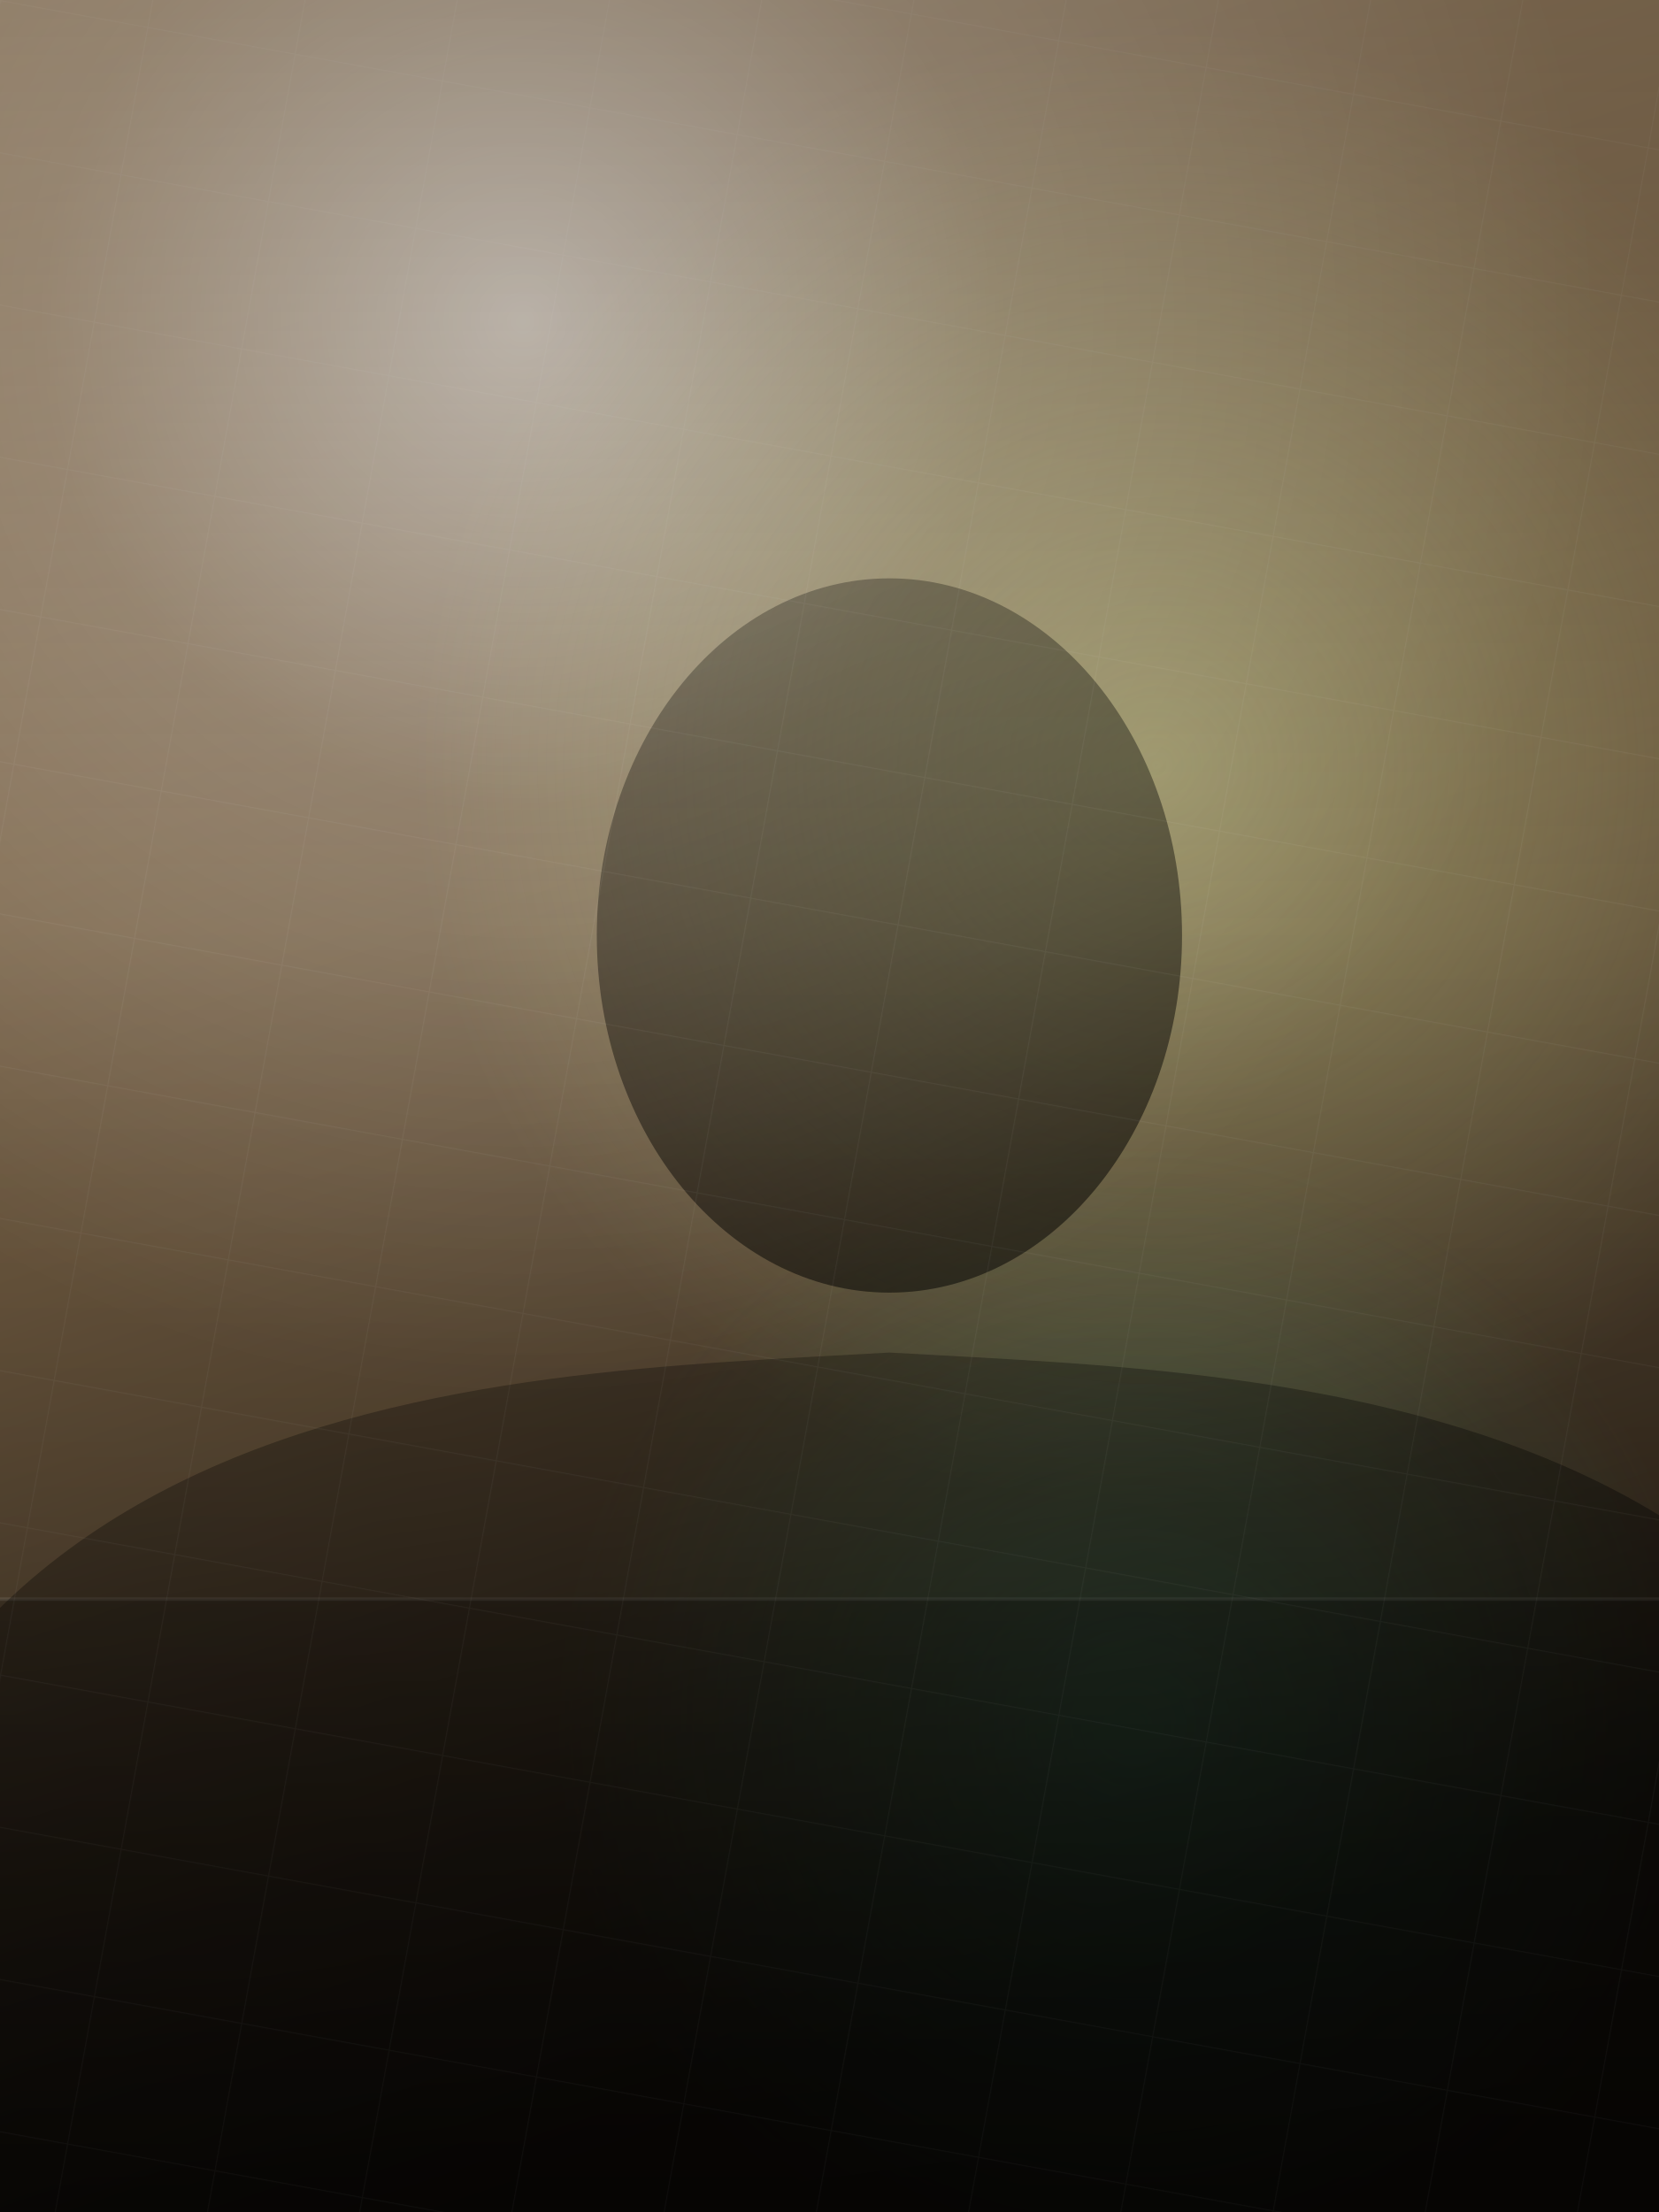
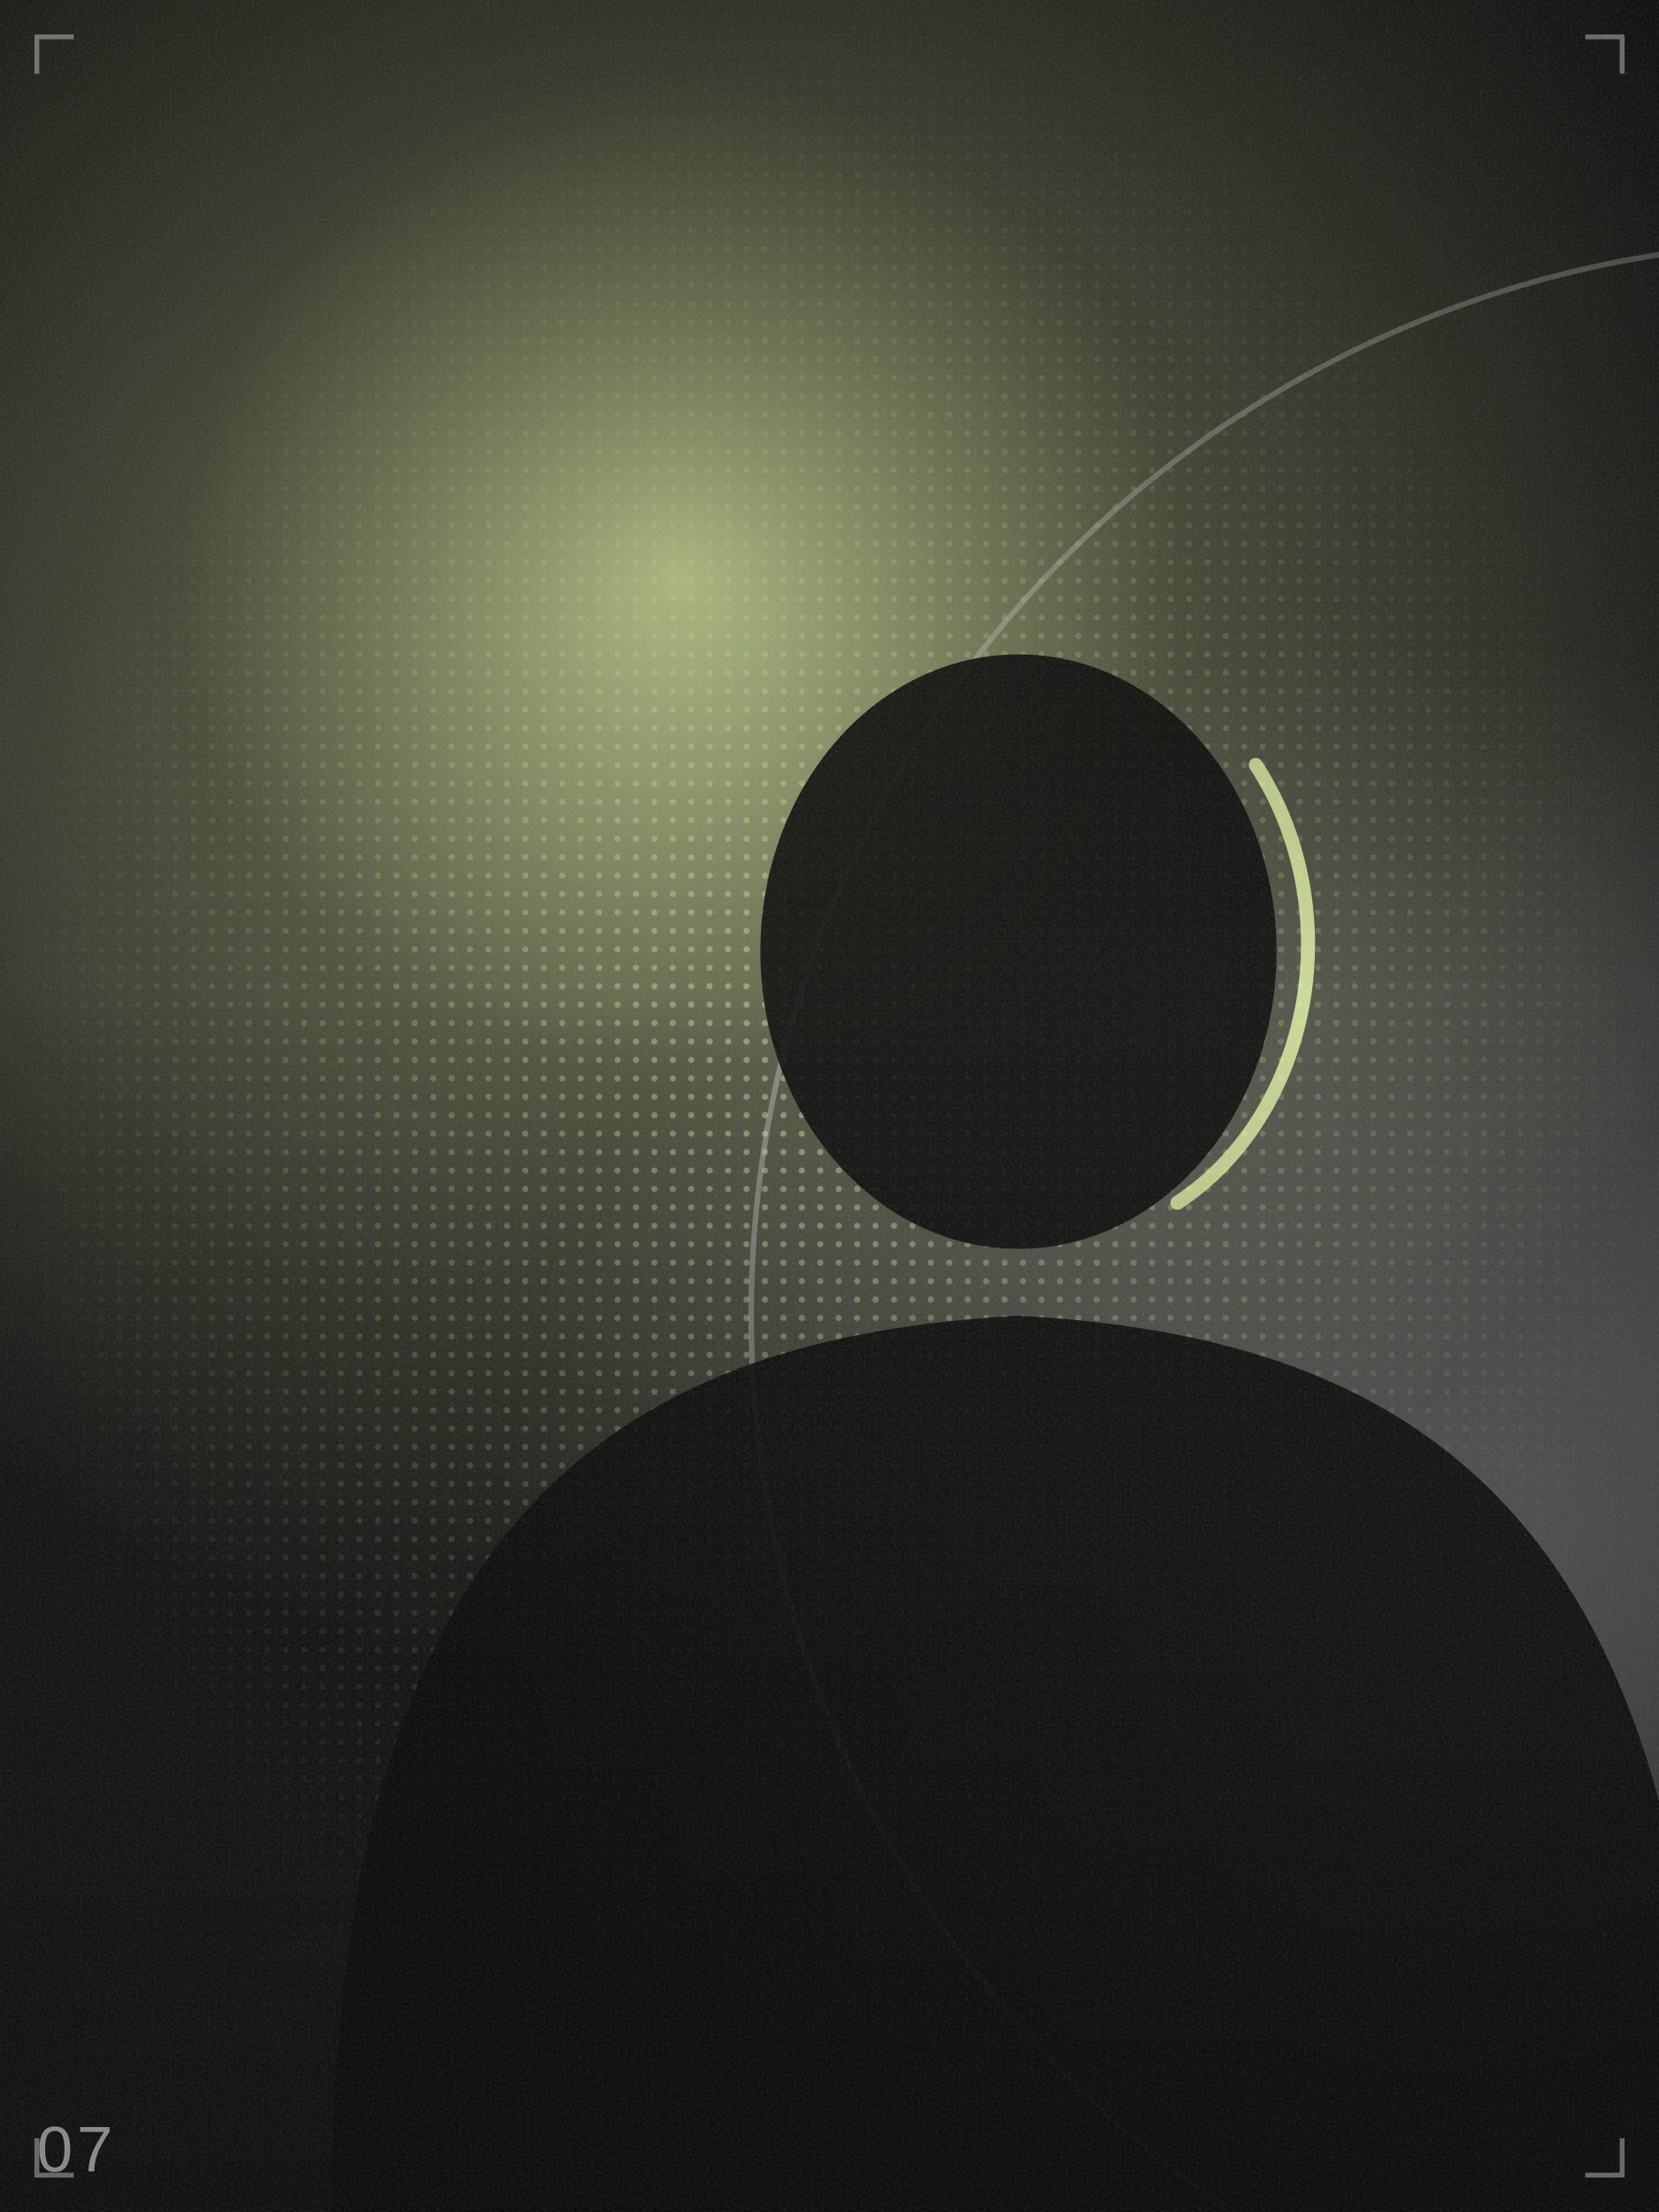
<svg xmlns="http://www.w3.org/2000/svg" width="720" height="960" viewBox="0 0 720 960">
  <defs>
-     <linearGradient id="wall" x1="0" y1="0" x2="0.25" y2="1">
-       <stop offset="0" stop-color="#a98f6f" />
-       <stop offset="0.55" stop-color="#6b573e" />
-       <stop offset="1" stop-color="#241c13" />
+     <linearGradient id="a12997bg" x1="0" y1="0" x2="0.35" y2="1">
+       <stop offset="0" stop-color="#0e0e0e" />
+       <stop offset="1" stop-color="#171717" />
    </linearGradient>
-     <linearGradient id="floor" x1="0" y1="0" x2="0" y2="1">
-       <stop offset="0" stop-color="#000000" stop-opacity="0.22" />
-       <stop offset="1" stop-color="#000000" stop-opacity="0.5" />
-     </linearGradient>
-     <radialGradient id="key">
-       <stop offset="0" stop-color="#ffffff" stop-opacity="0.62" />
-       <stop offset="0.45" stop-color="#ffffff" stop-opacity="0.2" />
-       <stop offset="1" stop-color="#ffffff" stop-opacity="0" />
-     </radialGradient>
-     <radialGradient id="rim">
-       <stop offset="0" stop-color="#ecfdad" stop-opacity="0.34" />
+     <radialGradient id="a12997key">
+       <stop offset="0" stop-color="#ecfdad" stop-opacity="0.85" />
+       <stop offset="0.45" stop-color="#ecfdad" stop-opacity="0.28" />
      <stop offset="1" stop-color="#ecfdad" stop-opacity="0" />
    </radialGradient>
-     <radialGradient id="kiss">
-       <stop offset="0" stop-color="#3fae86" stop-opacity="0.3" />
-       <stop offset="1" stop-color="#3fae86" stop-opacity="0" />
+     <radialGradient id="a12997wash">
+       <stop offset="0" stop-color="#eae9e6" stop-opacity="0.4" />
+       <stop offset="1" stop-color="#eae9e6" stop-opacity="0" />
    </radialGradient>
-     <linearGradient id="subject" x1="0" y1="0" x2="0.35" y2="1">
-       <stop offset="0" stop-color="#000000" stop-opacity="0.24" />
-       <stop offset="1" stop-color="#000000" stop-opacity="0.5" />
+     <radialGradient id="a12997dotmask">
+       <stop offset="0" stop-color="#fff" stop-opacity="0.9" />
+       <stop offset="1" stop-color="#fff" stop-opacity="0" />
+     </radialGradient>
+     <mask id="a12997dm">
+       <rect width="720" height="960" fill="url(#a12997dotmask)" />
+     </mask>
+     <pattern id="a12997dots" width="8" height="8" patternUnits="userSpaceOnUse">
+       <circle cx="4" cy="4" r="1.36" fill="#ecfdad" fill-opacity="0.5" />
+     </pattern>
+     <linearGradient id="a12997vig" x1="0" y1="0" x2="0" y2="1">
+       <stop offset="0" stop-color="#000" stop-opacity="0.4" />
+       <stop offset="0.45" stop-color="#000" stop-opacity="0" />
+       <stop offset="1" stop-color="#000" stop-opacity="0.55" />
    </linearGradient>
-     <linearGradient id="vig" x1="0" y1="0" x2="0" y2="1">
-       <stop offset="0" stop-color="#000000" stop-opacity="0.2" />
-       <stop offset="0.42" stop-color="#000000" stop-opacity="0" />
-       <stop offset="1" stop-color="#000000" stop-opacity="0.34" />
-     </linearGradient>
-     <pattern id="grain" width="65" height="65" patternUnits="userSpaceOnUse" patternTransform="rotate(10.3)">
-       <path d="M0 0H65M0 0V65" stroke="#ffffff" stroke-opacity="0.045" stroke-width="1" />
-     </pattern>
+     <filter id="a12997grain" x="0" y="0" width="100%" height="100%">
+       <feTurbulence type="fractalNoise" baseFrequency="0.9" numOctaves="2" seed="97" result="n" />
+       <feColorMatrix in="n" type="saturate" values="0" />
+     </filter>
  </defs>
-   <rect width="720" height="960" fill="url(#wall)" />
-   <circle cx="228" cy="141" r="462" fill="url(#key)" />
-   <circle cx="502" cy="332" r="324" fill="url(#rim)" />
-   <circle cx="492" cy="749" r="254" fill="url(#kiss)" />
-   <rect y="694" width="720" height="266" fill="url(#floor)" />
-   <path d="M0 694H720" stroke="#ffffff" stroke-opacity="0.12" stroke-width="1.5" />
-   <g fill="url(#subject)">
-     <ellipse cx="386" cy="406" rx="127" ry="155" />
-     <path d="M-92 960              C-92 597               214 597               386 587              C558 597               864 597               864 960Z" />
+   <rect width="720" height="960" fill="url(#a12997bg)" />
+   <circle cx="295" cy="250" r="485" fill="url(#a12997key)" />
+   <circle cx="634" cy="699" r="422" fill="url(#a12997wash)" />
+   <g mask="url(#a12997dm)">
+     <rect width="720" height="960" fill="url(#a12997dots)" />
  </g>
-   <rect width="720" height="960" fill="url(#grain)" />
-   <rect width="720" height="960" fill="url(#vig)" />
+   <circle cx="792" cy="571" r="466" fill="none" stroke="#eae9e6" stroke-opacity="0.35" stroke-width="2.4" />
+   <g>
+     <path d="M144 960              C144 647               280 580               442 571              C604 580               740 647               740 960Z" fill="#0b0c0a" fill-opacity="0.9" />
+     <ellipse cx="442" cy="413" rx="112" ry="129" fill="#0b0c0a" fill-opacity="0.9" />
+     <path d="M545 332              A112 129 0 0 1 511 522" fill="none" stroke="#ecfdad" stroke-opacity="0.8" stroke-width="6.1" stroke-linecap="round" />
+   </g>
+   <rect width="720" height="960" fill="url(#a12997vig)" />
+   <g opacity="0.14" filter="url(#a12997grain)">
+     <rect width="720" height="960" />
+   </g>
+   <g stroke="#eae9e6" stroke-opacity="0.4" stroke-width="2.118" fill="none">
+     <path d="M16 32V16H32" />
+     <path d="M688 16H704V32" />
+     <path d="M16 928V944H32" />
+     <path d="M688 944H704V928" />
+   </g>
+   <text x="16" y="942.4" font-family="'Helvetica Neue', Arial, sans-serif" font-size="28" letter-spacing="1.8" fill="#eae9e6" fill-opacity="0.55">07</text>
</svg>
